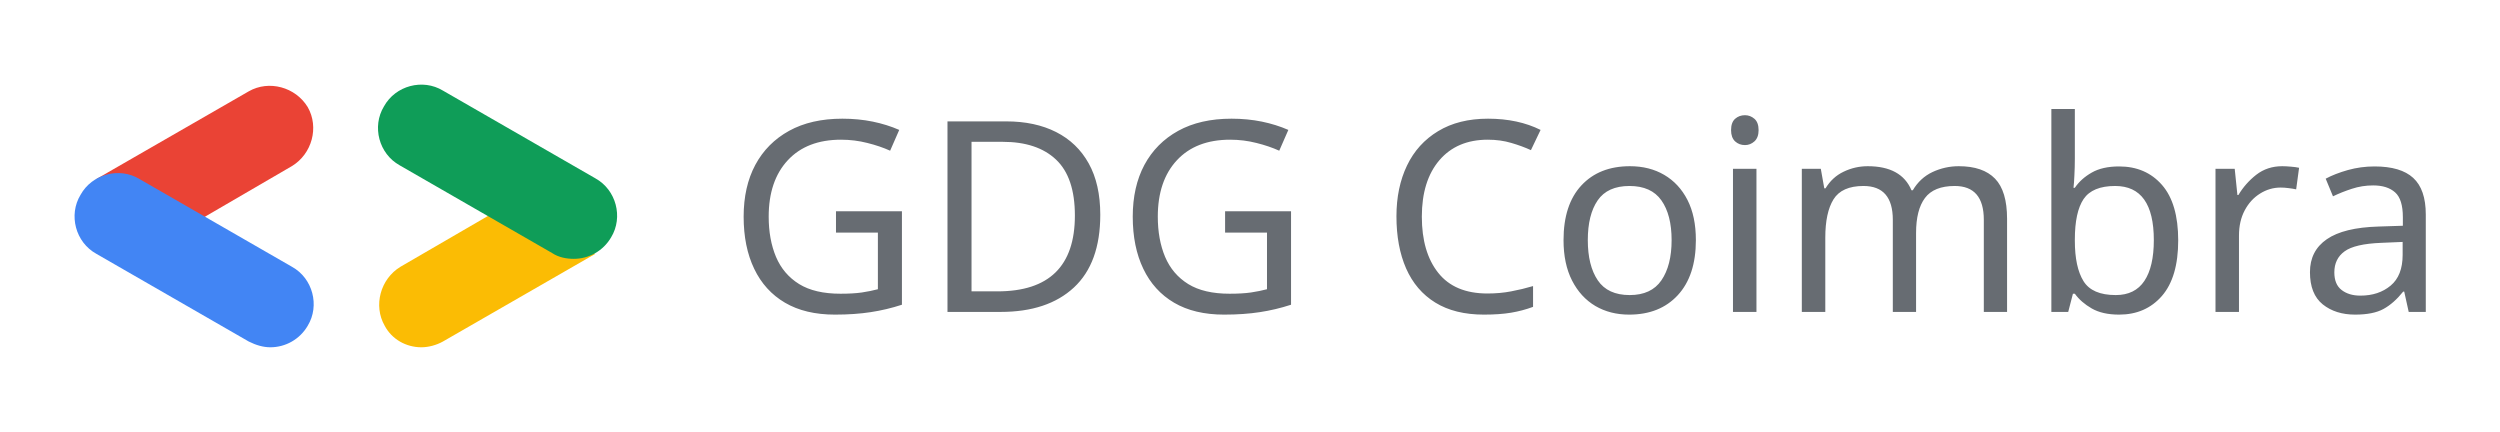
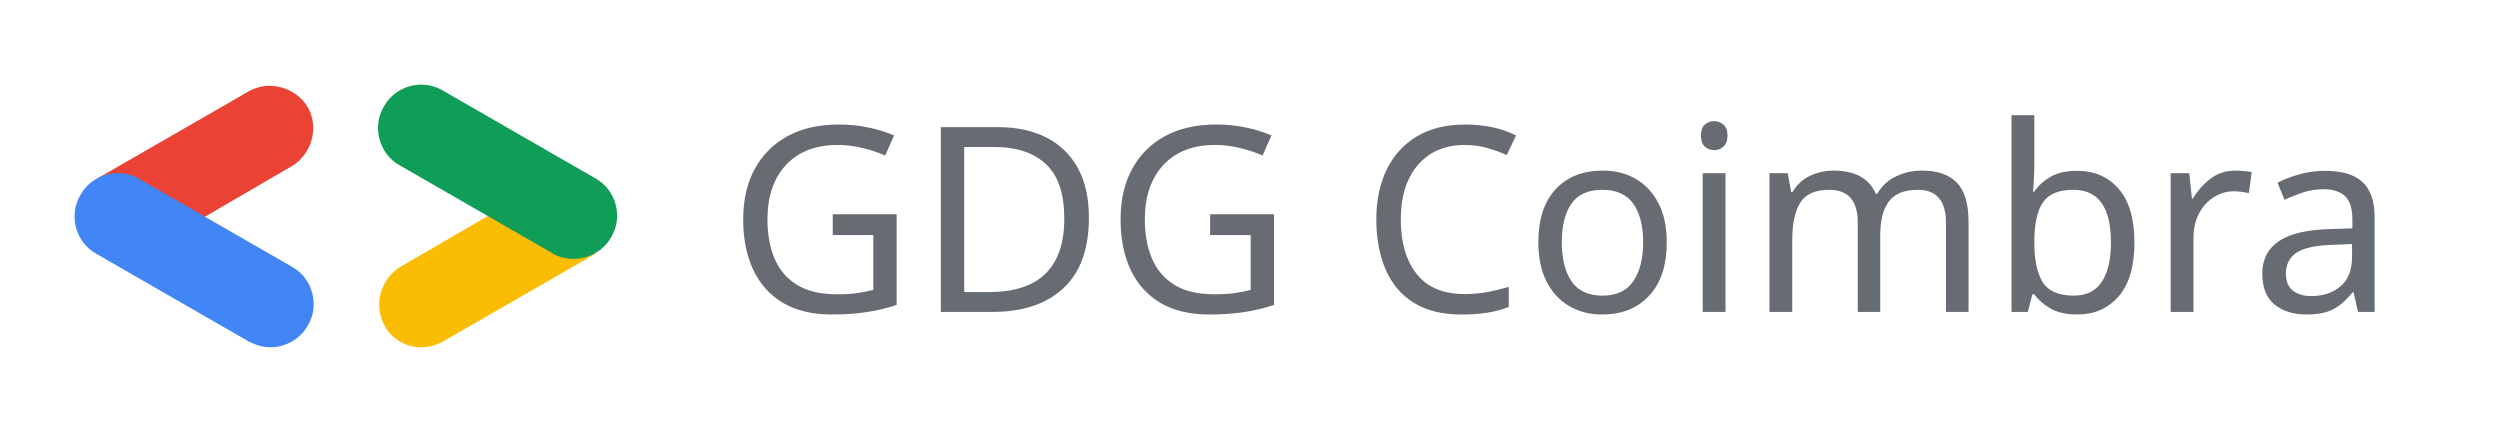
<svg xmlns="http://www.w3.org/2000/svg" version="1.1" id="Camada_1" x="0px" y="0px" viewBox="-131 367 347.7 60" style="enable-background:new -131 367 347.7 60;" xml:space="preserve">
  <style type="text/css">
	.st0{display:none;}
	.st1{display:inline;}
	.st2{fill:none;}
	.st3{display:inline;fill:url(#SVGID_1_);}
	.st4{display:inline;fill:none;}
	.st5{display:inline;opacity:9.000000e-002;fill:#010101;enable-background:new    ;}
	.st6{display:inline;fill:url(#SVGID_2_);}
	.st7{display:inline;fill:#4E4E4E;}
	.st8{fill:#EA4335;}
	.st9{fill:#4285F4;}
	.st10{fill:#FBBC04;}
	.st11{fill:#0F9D58;}
	.st12{fill:#676C72;}
- 	.st13{font-family:'GoogleSans-Regular';}
- 	.st14{font-size:37.118px;}
+ 	.st13{font-family:"Product Sans", sans-serif;}
+ 	.st14{font-size:36px;}
</style>
  <g transform="translate(-985.904 -3367.887)" class="st0">
    <g class="st1">
      <path class="st2" d="M987.4,4636.3l-12.1,19.8c-0.7,1.1-0.2,2,1.1,2h14.2c1.3,0,2.9-0.9,3.6-2l6.4-10.4L987.4,4636.3z     M1005,4617.5l-10.8-17.4c-0.7-1.1-2.3-2-3.6-2h-14.2c-1.3,0-1.8,0.9-1.1,2l13.8,22.5l7.8-10.9L1005,4617.5L1005,4617.5z" />
    </g>
    <linearGradient id="SVGID_1_" gradientUnits="userSpaceOnUse" x1="5507.577" y1="4194.052" x2="5523.055" y2="4203.724" gradientTransform="matrix(1 0 0 1 -4525.597 447.1619)">
      <stop offset="0.54" style="stop-color:#0A985C" />
      <stop offset="0.54" style="stop-color:#F6C25B" />
    </linearGradient>
    <path class="st3" d="M999.9,4641.4c-1.2-2-4-7.1-6.2-10.9l-2.4-4.2c0.6,1.1,0.5,2.8-0.1,3.8l-15.9,26c-0.7,1.1-0.2,2,1.1,2h14.2   c1.3,0,2.9-0.9,3.6-2l6.4-10.4C1000.6,4645.9,1001.4,4643.9,999.9,4641.4z" />
    <path class="st4" d="M987.4,4636.3l-12.1,19.8c-0.7,1.1-0.2,2,1.1,2h14.2c1.3,0,2.9-0.9,3.6-2l6.4-10.4L987.4,4636.3L987.4,4636.3z    M1005,4617.5l-10.8-17.4c-0.7-1.1-2.3-2-3.6-2h-14.2c-1.3,0-1.8,0.9-1.1,2l13.8,22.5l7.8-10.9L1005,4617.5z" />
    <path class="st5" d="M1010.3,4630.1c0.7-1.1,0.7-2.9,0-4l-5.3-8.6l-8.2-5.8l-7.8,10.9l2.1,3.4c0.7,1.1,0.7,2.9,0,4l-3.8,6.2   l13.3,9.4L1010.3,4630.1z" />
    <linearGradient id="SVGID_2_" gradientUnits="userSpaceOnUse" x1="5512.101" y1="4175.855" x2="5527.985" y2="4165.929" gradientTransform="matrix(1 0 0 1 -4525.597 447.1619)">
      <stop offset="0.57" style="stop-color:#5586C5" />
      <stop offset="0.57" style="stop-color:#D9423E" />
    </linearGradient>
    <path class="st6" d="M1010.3,4626.1l-16.1-26c-0.7-1.1-2.3-2-3.6-2h-14.2c-1.3,0-1.8,0.9-1.1,2l15.9,26l2.5,4.5   c2.1,3.8,5,8.9,6.2,10.9c1.8,3,0.2,5.1,0.9,4l9.5-15.3C1011,4629,1011,4627.2,1010.3,4626.1L1010.3,4626.1z M991.2,4626.1   L991.2,4626.1l0.1,0.1L991.2,4626.1z M992.4,4628.1l0.2,0.3L992.4,4628.1z M992.4,4628l0.3,0.5L992.4,4628z" />
    <path class="st7" d="M1044.2,4624.1h14.1v17.6c-3.8,1.3-8,2-12.6,2c-5,0-8.9-1.5-11.6-4.4s-4.1-7.1-4.1-12.5   c0-5.3,1.5-9.4,4.5-12.3s7.2-4.4,12.6-4.4c2.1,0,4,0.2,5.8,0.6s3.4,0.9,4.8,1.5l-2.8,6.9c-2.3-1.2-4.9-1.7-7.7-1.7   c-2.6,0-4.6,0.8-6,2.5s-2.1,4.1-2.1,7.2c0,3,0.6,5.4,1.9,7s3.1,2.4,5.5,2.4c1.3,0,2.5-0.1,3.6-0.4v-5.1h-5.8L1044.2,4624.1   L1044.2,4624.1L1044.2,4624.1z M1089.8,4626.2c0,5.4-1.5,9.6-4.5,12.6c-3,2.9-7.2,4.4-12.6,4.4h-10.5v-32.6h11.3   c5.2,0,9.3,1.3,12.1,4C1088.4,4617.3,1089.8,4621.2,1089.8,4626.2L1089.8,4626.2z M1080.7,4626.5c0-3-0.6-5.2-1.8-6.6   c-1.2-1.4-3-2.2-5.4-2.2h-2.6v18.3h2c2.7,0,4.6-0.8,5.9-2.3S1080.7,4629.7,1080.7,4626.5L1080.7,4626.5z M1106.1,4624.1h14.1v17.6   c-3.8,1.3-8,2-12.6,2c-5,0-8.9-1.5-11.6-4.4s-4.1-7.1-4.1-12.5c0-5.3,1.5-9.4,4.5-12.3s7.2-4.4,12.6-4.4c2.1,0,4,0.2,5.8,0.6   s3.4,0.9,4.8,1.5l-2.8,6.9c-2.3-1.2-4.9-1.7-7.7-1.7c-2.6,0-4.6,0.8-6,2.5s-2.1,4.1-2.1,7.2c0,3,0.6,5.4,1.9,7s3.1,2.4,5.5,2.4   c1.3,0,2.5-0.1,3.6-0.4v-5.1h-5.8L1106.1,4624.1z" />
  </g>
  <g class="st0">
    <path class="st7" d="M170.9,1246.8c-3.1,0-5.5,1.1-7.2,3.3c-1.8,2.2-2.6,5.2-2.6,9c0,4,0.8,7,2.5,9.1s4.1,3.1,7.3,3.1   c1.4,0,2.7-0.1,4-0.4s2.6-0.6,4-1.1v4.6c-2.6,1-5.5,1.4-8.7,1.4c-4.8,0-8.4-1.4-11-4.3c-2.6-2.9-3.8-7-3.8-12.4   c0-3.4,0.6-6.4,1.9-8.9c1.2-2.5,3-4.5,5.4-5.8c2.3-1.4,5.1-2,8.3-2c3.3,0,6.4,0.7,9.2,2.1l-1.9,4.4c-1.1-0.5-2.3-1-3.5-1.4   C173.6,1247,172.3,1246.8,170.9,1246.8L170.9,1246.8z M204.4,1275.3h-5.3v-15.2c0-1.9-0.4-3.3-1.1-4.3s-2-1.4-3.6-1.4   c-2.2,0-3.8,0.7-4.8,2c-1,1.3-1.5,3.5-1.5,6.6v12.2h-5.2v-34.7h5.2v8.8c0,1.4-0.1,2.9-0.3,4.5h0.3c0.7-1.2,1.7-2.1,3-2.8   c1.3-0.7,2.8-1,4.4-1c6,0,9,3,9,9L204.4,1275.3L204.4,1275.3z M219.7,1275.8c-3.8,0-6.8-1.1-9-3.4c-2.2-2.2-3.2-5.3-3.2-9.2   c0-4,1-7.2,3-9.5s4.8-3.5,8.3-3.5c3.3,0,5.8,1,7.7,3c1.9,2,2.8,4.7,2.8,8.2v2.8h-16.4c0.1,2.4,0.7,4.2,1.9,5.5s2.9,1.9,5.1,1.9   c1.5,0,2.8-0.1,4.1-0.4c1.3-0.3,2.6-0.7,4-1.4v4.3c-1.3,0.6-2.6,1-3.9,1.3S221.4,1275.8,219.7,1275.8L219.7,1275.8z M218.7,1254.2   c-1.7,0-3,0.5-4,1.6c-1,1.1-1.6,2.6-1.8,4.6h11.2c0-2-0.5-3.6-1.5-4.6C221.7,1254.7,220.4,1254.2,218.7,1254.2L218.7,1254.2z    M245,1250.2c1.1,0,1.9,0.1,2.6,0.2l-0.5,4.9c-0.7-0.2-1.5-0.3-2.3-0.3c-2.1,0-3.8,0.7-5.1,2.1c-1.3,1.4-2,3.1-2,5.3v12.9h-5.2   v-24.7h4.1l0.7,4.3h0.3c0.8-1.5,1.9-2.6,3.2-3.5C242.1,1250.6,243.5,1250.2,245,1250.2z M254.5,1262.3l3-3.7l7.4-7.9h6l-9.9,10.6   l10.5,14.1h-6.2l-7.9-10.8l-2.9,2.4v8.4h-5.2v-34.7h5.2v16.9l-0.3,4.7H254.5L254.5,1262.3z M288.2,1275.3l-1-3.4H287   c-1.2,1.5-2.4,2.5-3.6,3.1c-1.2,0.5-2.8,0.8-4.6,0.8c-2.4,0-4.3-0.7-5.7-2c-1.4-1.3-2-3.2-2-5.6c0-2.5,0.9-4.5,2.8-5.8   c1.9-1.3,4.8-2,8.6-2.1l4.3-0.1v-1.3c0-1.6-0.4-2.8-1.1-3.5c-0.7-0.8-1.9-1.2-3.4-1.2c-1.3,0-2.5,0.2-3.6,0.6   c-1.2,0.4-2.3,0.8-3.3,1.3l-1.7-3.7c1.3-0.7,2.8-1.2,4.4-1.6c1.6-0.4,3.1-0.5,4.5-0.5c3.1,0,5.5,0.7,7.1,2.1   c1.6,1.4,2.4,3.5,2.4,6.4v16.6L288.2,1275.3L288.2,1275.3z M280.4,1271.7c1.9,0,3.4-0.5,4.6-1.6c1.2-1.1,1.7-2.6,1.7-4.5v-2.1   l-3.2,0.1c-2.5,0.1-4.3,0.5-5.4,1.2s-1.7,1.9-1.7,3.4c0,1.1,0.3,2,1,2.6S279.1,1271.7,280.4,1271.7L280.4,1271.7z M313.1,1268.3   c0,2.4-0.9,4.3-2.6,5.5c-1.8,1.3-4.3,1.9-7.5,1.9c-3.3,0-5.9-0.5-7.9-1.5v-4.5c2.9,1.3,5.6,2,8.1,2c3.2,0,4.8-1,4.8-2.9   c0-0.6-0.2-1.1-0.5-1.6c-0.4-0.4-0.9-0.8-1.8-1.3s-2-1-3.4-1.5c-2.8-1.1-4.8-2.2-5.8-3.3c-1-1.1-1.5-2.5-1.5-4.3   c0-2.1,0.9-3.7,2.6-4.9s4-1.8,6.9-1.8s5.6,0.6,8.2,1.8l-1.7,3.9c-2.7-1.1-4.9-1.6-6.7-1.6c-2.8,0-4.1,0.8-4.1,2.4   c0,0.8,0.4,1.4,1.1,2s2.3,1.3,4.7,2.2c2,0.8,3.5,1.5,4.4,2.2s1.6,1.4,2.1,2.3C312.9,1266.1,313.1,1267.1,313.1,1268.3L313.1,1268.3   z M312.3,1250.7h5.7l5,14c0.8,2,1.3,3.9,1.5,5.6h0.2c0.1-0.8,0.4-1.8,0.7-3c0.3-1.2,2.2-6.7,5.7-16.6h5.7l-10.5,27.9   c-1.9,5.1-5.1,7.7-9.6,7.7c-1.2,0-2.3-0.1-3.4-0.4v-4.1c0.8,0.2,1.7,0.3,2.7,0.3c2.5,0,4.3-1.5,5.3-4.4l0.9-2.3L312.3,1250.7   L312.3,1250.7z" />
  </g>
  <g>
    <g>
      <g>
        <path class="st8" d="M-102.6,397.2l12.2-7.1c2.8-1.7,3.8-5.4,2.2-8.2c-1.7-2.8-5.4-3.8-8.2-2.2l-21.2,12.2L-102.6,397.2z" />
      </g>
      <g>
        <path class="st9" d="M-93.4,415.3c2.1,0,4.1-1.1,5.2-3c1.7-2.8,0.7-6.6-2.2-8.2l-21.2-12.2c-2.8-1.7-6.6-0.7-8.2,2.2     c-1.7,2.8-0.7,6.6,2.2,8.2l21.2,12.2C-95.4,415-94.4,415.3-93.4,415.3z" />
      </g>
      <g>
        <path class="st10" d="M-72.4,415.3c1,0,2.1-0.3,3-0.8l21.2-12.2l-14.7-5.4l-12.4,7.2c-2.8,1.7-3.8,5.4-2.2,8.2     C-76.5,414.2-74.5,415.3-72.4,415.3z" />
      </g>
      <g>
        <path class="st11" d="M-51.2,403c2.1,0,4.1-1.1,5.2-3c1.7-2.8,0.7-6.6-2.2-8.2l-21.2-12.2c-2.8-1.7-6.6-0.7-8.2,2.2     c-1.7,2.8-0.7,6.6,2.2,8.2l21.2,12.2C-53.3,402.8-52.2,403-51.2,403z" />
      </g>
    </g>
    <text transform="matrix(1 0 0 1 -29.8408 410.3817)" class="st12 st13 st14">GDG Coimbra</text>
  </g>
</svg>
